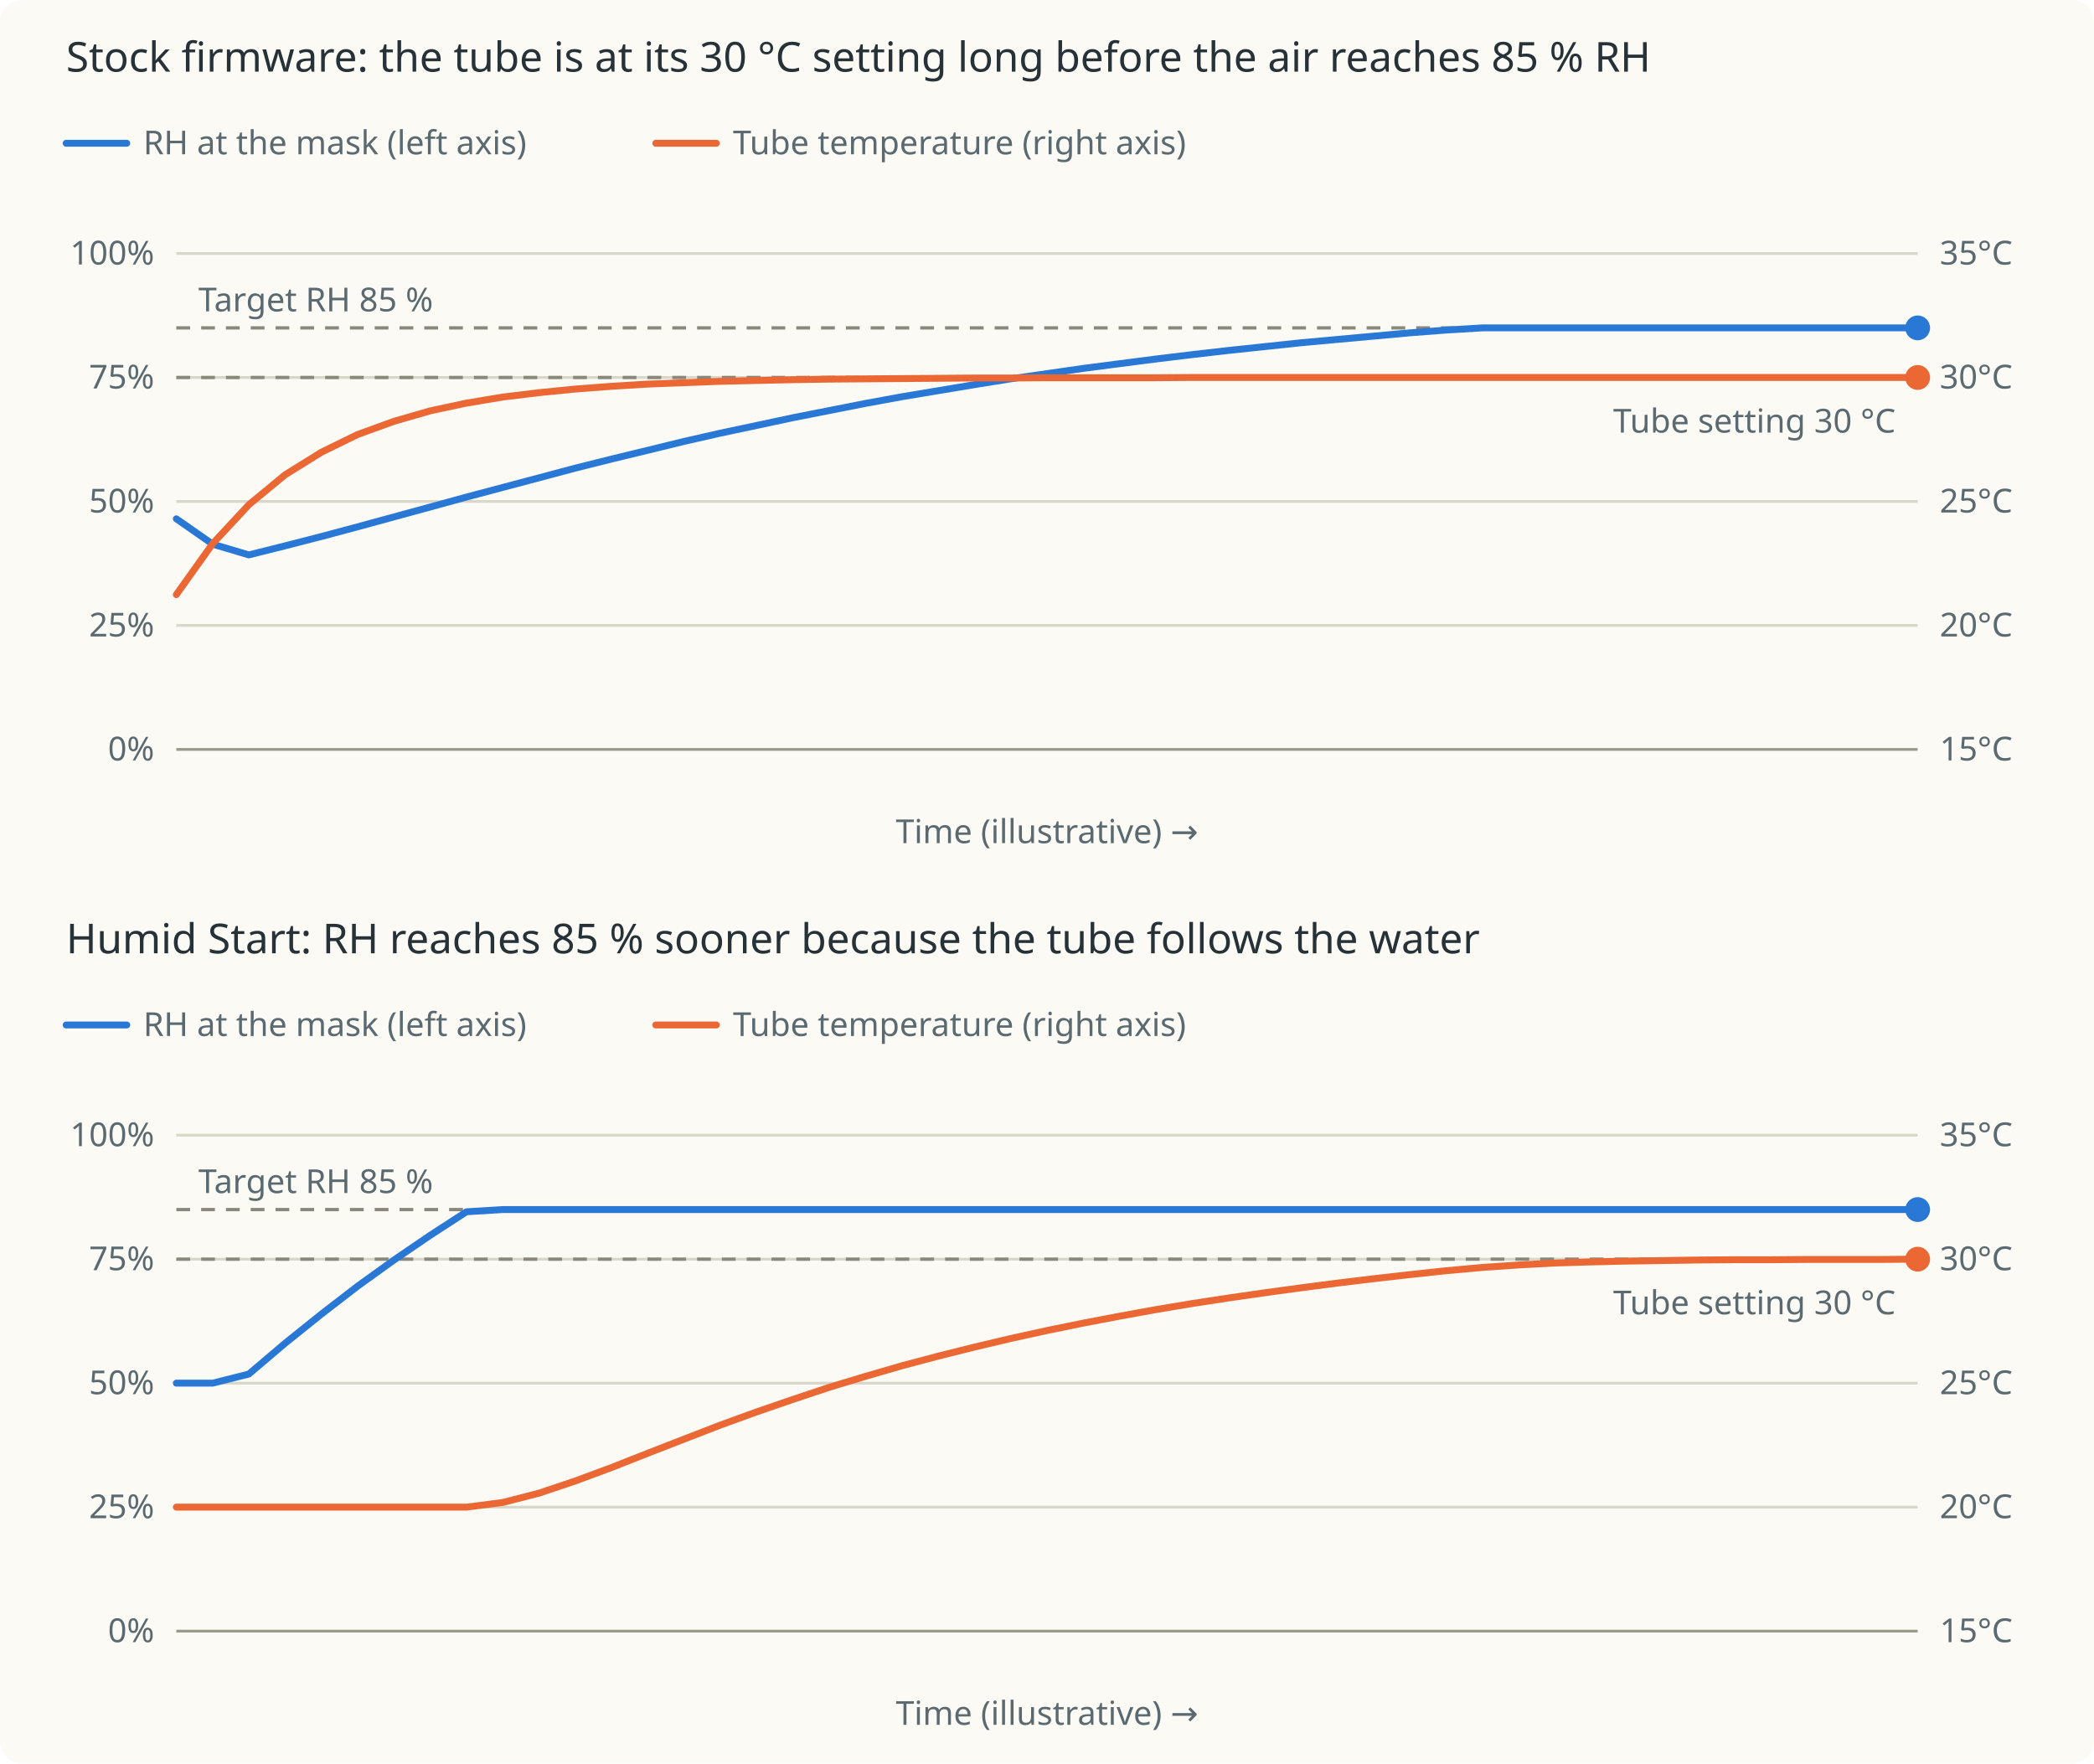
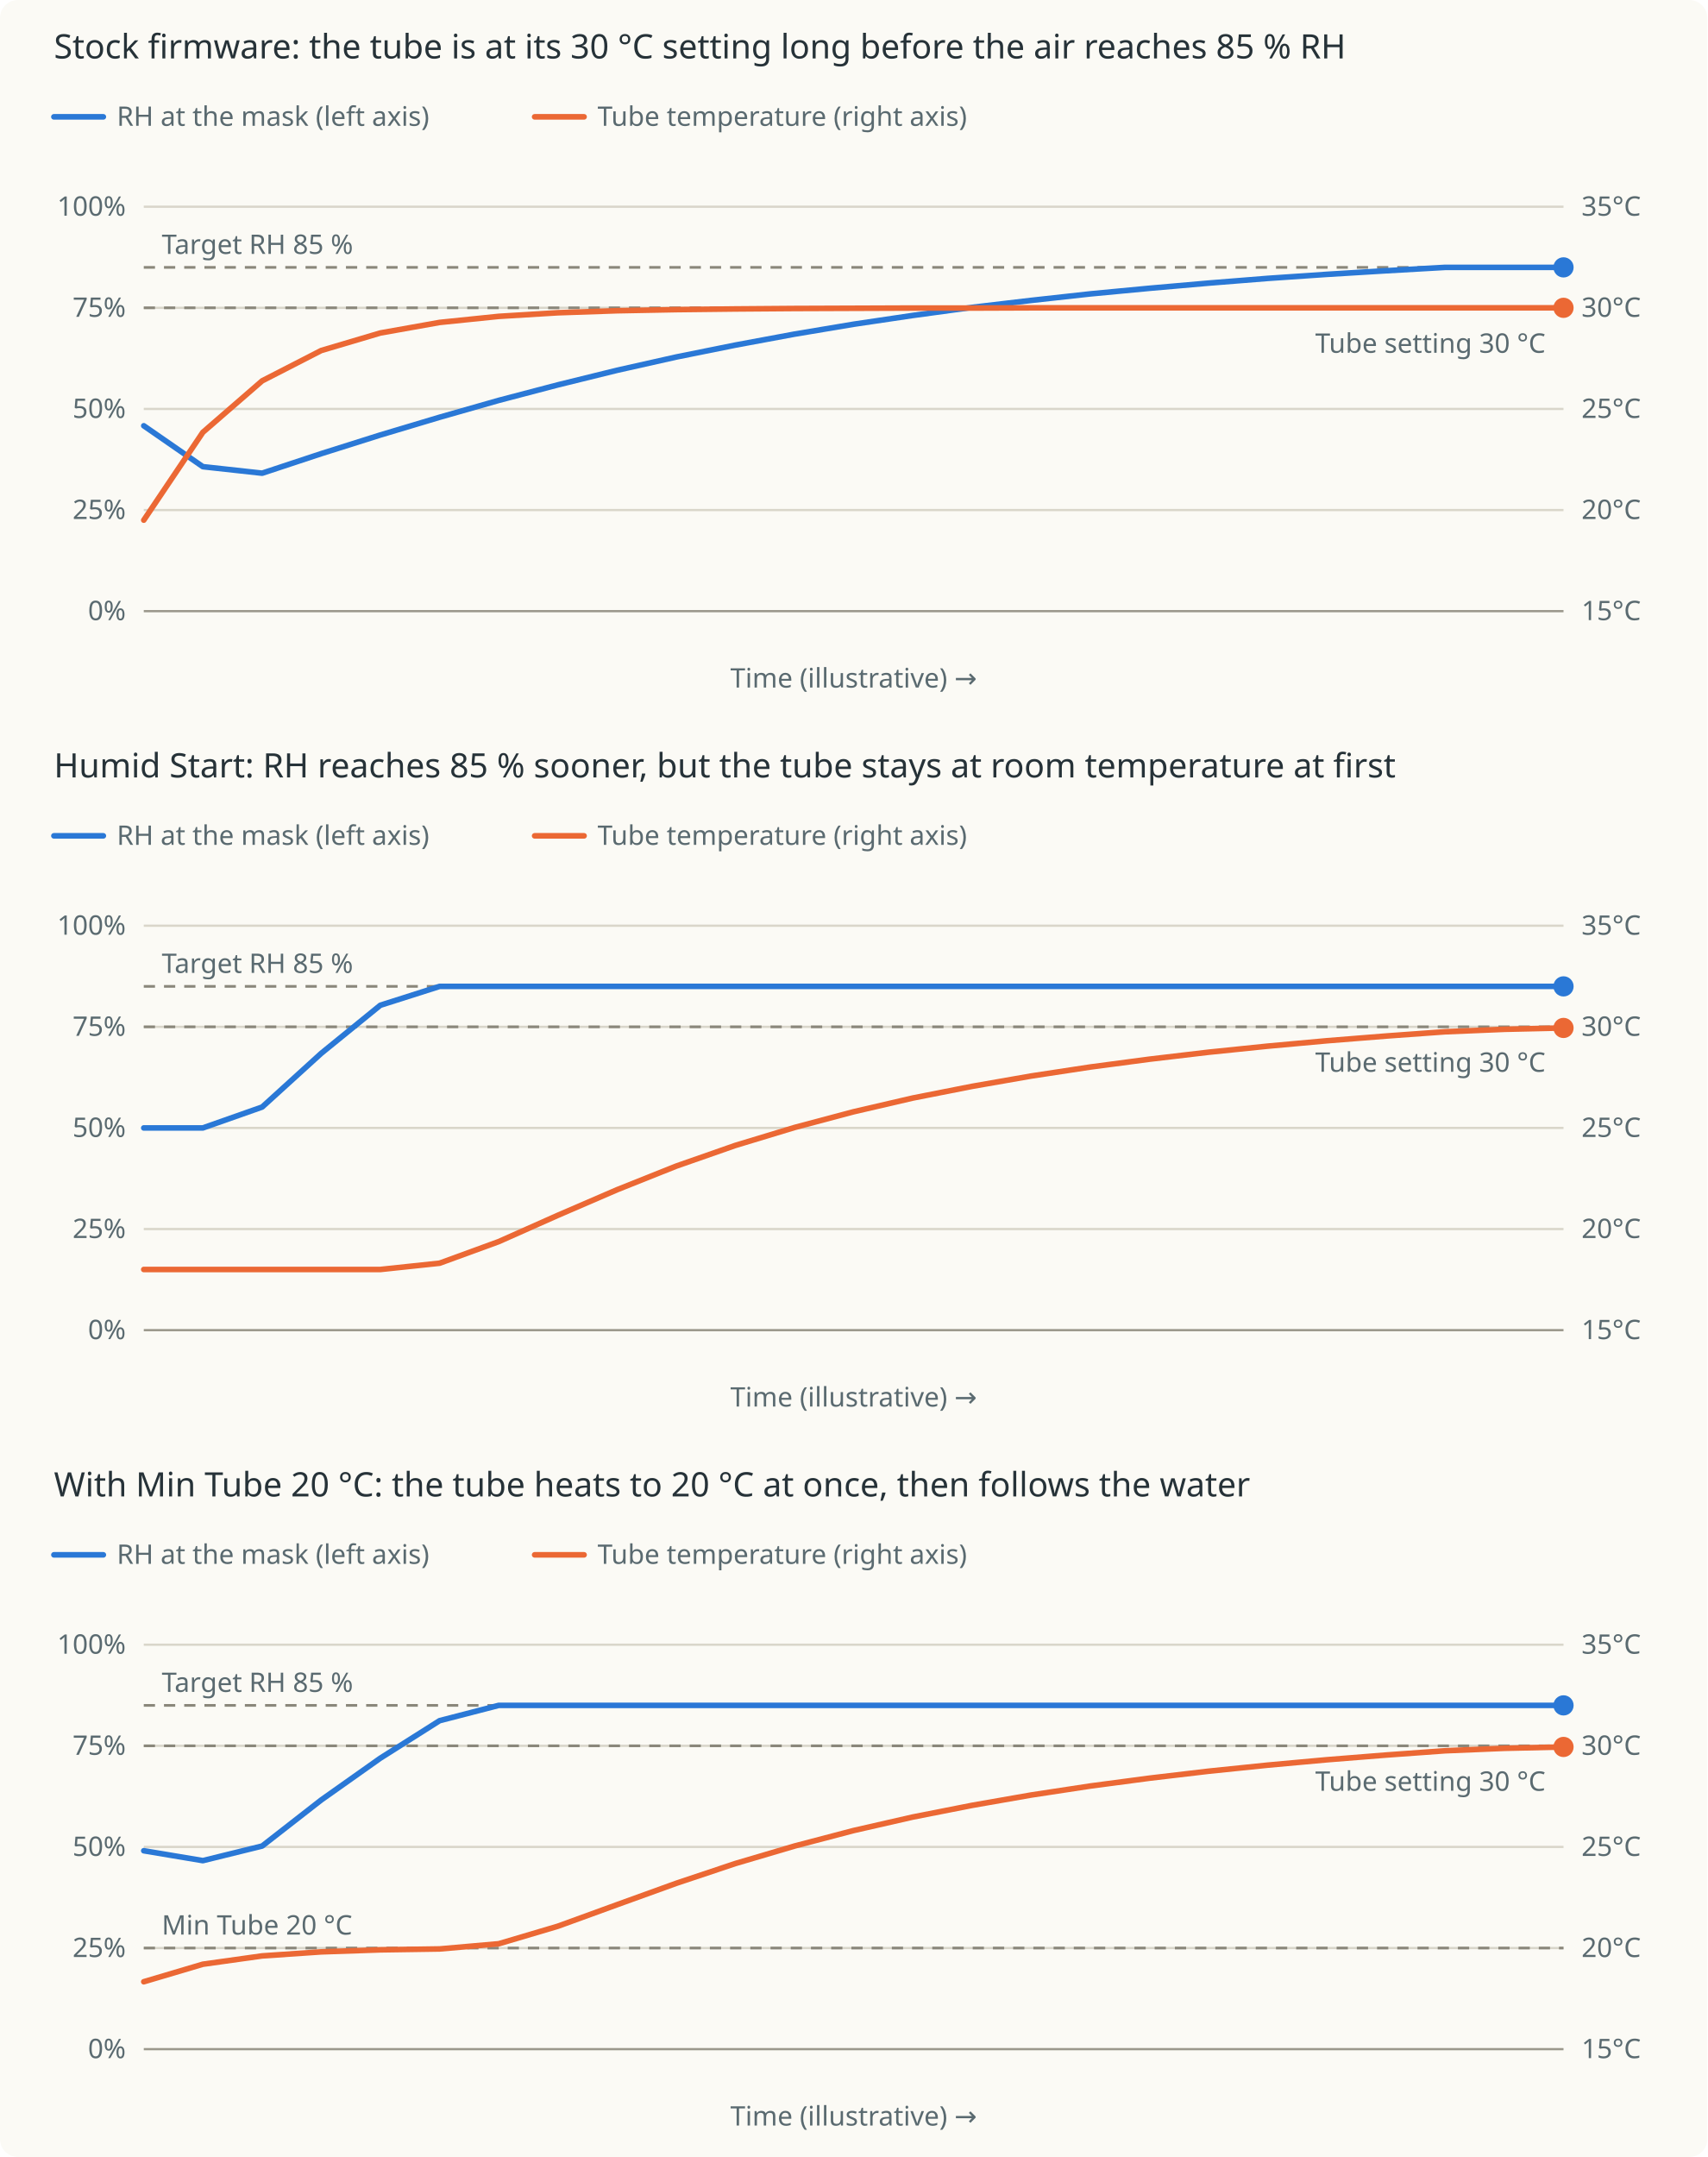
- <svg xmlns="http://www.w3.org/2000/svg" width="760" height="640" viewBox="0 0 760 640" role="img" aria-labelledby="title desc">
+ <svg xmlns="http://www.w3.org/2000/svg" width="760" height="960" viewBox="0 0 760 960" role="img" aria-labelledby="title desc">
  <style>.bg{fill:#fbfaf5}.grid{stroke:#d9d6ca;stroke-width:1}.axis{stroke:#9b988c;stroke-width:1}.ref{stroke:#8a877b;stroke-width:1.2;stroke-dasharray:5 4}.rh,.tube{fill:none;stroke-width:2.5;stroke-linejoin:round;stroke-linecap:round}.rh{stroke:#2a78d6}.tube{stroke:#eb6834}.title{font:500 15px sans-serif;fill:#263238}.sub{font:12px sans-serif;fill:#5a6a70}</style>
-   <rect class="bg" width="760" height="640" rx="8" />
+   <rect class="bg" width="760" height="960" rx="8" />
  <text x="24" y="26" class="title">Stock firmware: the tube is at its 30 °C setting long before the air reaches 85 % RH</text>
  <line x1="24" y1="52" x2="46" y2="52" class="rh" />
  <text x="52" y="56" class="sub">RH at the mask (left axis)</text>
  <line x1="238" y1="52" x2="260" y2="52" class="tube" />
  <text x="266" y="56" class="sub">Tube temperature (right axis)</text>
  <line x1="64" y1="272.0" x2="696" y2="272.0" class="axis" />
  <text x="56" y="276.0" class="sub" text-anchor="end">0%</text>
  <text x="704" y="276.0" class="sub">15°C</text>
  <line x1="64" y1="227.0" x2="696" y2="227.0" class="grid" />
  <text x="56" y="231.0" class="sub" text-anchor="end">25%</text>
  <text x="704" y="231.0" class="sub">20°C</text>
  <line x1="64" y1="182.0" x2="696" y2="182.0" class="grid" />
  <text x="56" y="186.0" class="sub" text-anchor="end">50%</text>
  <text x="704" y="186.0" class="sub">25°C</text>
  <line x1="64" y1="137.0" x2="696" y2="137.0" class="grid" />
  <text x="56" y="141.0" class="sub" text-anchor="end">75%</text>
  <text x="704" y="141.0" class="sub">30°C</text>
  <line x1="64" y1="92.0" x2="696" y2="92.0" class="grid" />
  <text x="56" y="96.0" class="sub" text-anchor="end">100%</text>
  <text x="704" y="96.0" class="sub">35°C</text>
  <line x1="64" y1="119.0" x2="696" y2="119.0" class="ref" />
  <text x="72" y="113.0" class="sub">Target RH 85 %</text>
  <line x1="64" y1="137.0" x2="696" y2="137.0" class="ref" />
  <text x="688" y="157.0" class="sub" text-anchor="end">Tube setting 30 °C</text>
-   <path class="rh" d="M64.0,188.3L77.2,197.5L90.3,201.4L103.5,198.1L116.7,194.7L129.8,191.2L143.0,187.6L156.2,184.0L169.3,180.4L182.5,176.9L195.7,173.4L208.8,169.9L222.0,166.6L235.2,163.4L248.3,160.2L261.5,157.2L274.7,154.4L287.8,151.6L301.0,149.0L314.2,146.4L327.3,144.0L340.5,141.8L353.7,139.6L366.8,137.5L380.0,135.6L393.2,133.7L406.3,132.0L419.5,130.3L432.7,128.7L445.8,127.2L459.0,125.8L472.2,124.4L485.3,123.2L498.5,122.0L511.7,120.8L524.8,119.8L538.0,119.0L551.2,119.0L564.3,119.0L577.5,119.0L590.7,119.0L603.8,119.0L617.0,119.0L630.2,119.0L643.3,119.0L656.5,119.0L669.7,119.0L682.8,119.0L696.0,119.0" />
-   <path class="tube" d="M64.0,215.8L77.2,197.3L90.3,183.2L103.5,172.3L116.7,164.1L129.8,157.7L143.0,152.9L156.2,149.1L169.3,146.3L182.5,144.1L195.7,142.5L208.8,141.2L222.0,140.2L235.2,139.4L248.3,138.9L261.5,138.4L274.7,138.1L287.8,137.8L301.0,137.6L314.2,137.5L327.3,137.4L340.5,137.3L353.7,137.2L366.8,137.2L380.0,137.1L393.2,137.1L406.3,137.1L419.5,137.1L432.7,137.0L445.8,137.0L459.0,137.0L472.2,137.0L485.3,137.0L498.5,137.0L511.7,137.0L524.8,137.0L538.0,137.0L551.2,137.0L564.3,137.0L577.5,137.0L590.7,137.0L603.8,137.0L617.0,137.0L630.2,137.0L643.3,137.0L656.5,137.0L669.7,137.0L682.8,137.0L696.0,137.0" />
+   <path class="rh" d="M64.0,189.5L90.3,207.7L116.7,210.6L143.0,201.9L169.3,193.6L195.7,185.7L222.0,178.2L248.3,171.3L274.7,164.8L301.0,158.9L327.3,153.6L353.7,148.7L380.0,144.3L406.3,140.4L432.7,136.8L459.0,133.7L485.3,130.8L511.7,128.3L538.0,126.0L564.3,123.9L590.7,122.1L617.0,120.5L643.3,119.0L669.7,119.0L696.0,119.0" />
+   <path class="tube" d="M64.0,231.5L90.3,192.4L116.7,169.5L143.0,156.0L169.3,148.2L195.7,143.5L222.0,140.8L248.3,139.2L274.7,138.3L301.0,137.8L327.3,137.5L353.7,137.3L380.0,137.2L406.3,137.1L432.7,137.1L459.0,137.0L485.3,137.0L511.7,137.0L538.0,137.0L564.3,137.0L590.7,137.0L617.0,137.0L643.3,137.0L669.7,137.0L696.0,137.0" />
  <circle cx="696.0" cy="119.0" r="4.5" fill="#2a78d6" />
  <circle cx="696.0" cy="137.0" r="4.5" fill="#eb6834" />
  <text x="380" y="306" class="sub" text-anchor="middle">Time (illustrative) →</text>
-   <text x="24" y="346" class="title">Humid Start: RH reaches 85 % sooner because the tube follows the water</text>
+   <text x="24" y="346" class="title">Humid Start: RH reaches 85 % sooner, but the tube stays at room temperature at first</text>
  <line x1="24" y1="372" x2="46" y2="372" class="rh" />
  <text x="52" y="376" class="sub">RH at the mask (left axis)</text>
  <line x1="238" y1="372" x2="260" y2="372" class="tube" />
  <text x="266" y="376" class="sub">Tube temperature (right axis)</text>
  <line x1="64" y1="592.0" x2="696" y2="592.0" class="axis" />
  <text x="56" y="596.0" class="sub" text-anchor="end">0%</text>
  <text x="704" y="596.0" class="sub">15°C</text>
  <line x1="64" y1="547.0" x2="696" y2="547.0" class="grid" />
  <text x="56" y="551.0" class="sub" text-anchor="end">25%</text>
  <text x="704" y="551.0" class="sub">20°C</text>
  <line x1="64" y1="502.0" x2="696" y2="502.0" class="grid" />
  <text x="56" y="506.0" class="sub" text-anchor="end">50%</text>
  <text x="704" y="506.0" class="sub">25°C</text>
  <line x1="64" y1="457.0" x2="696" y2="457.0" class="grid" />
  <text x="56" y="461.0" class="sub" text-anchor="end">75%</text>
  <text x="704" y="461.0" class="sub">30°C</text>
  <line x1="64" y1="412.0" x2="696" y2="412.0" class="grid" />
  <text x="56" y="416.0" class="sub" text-anchor="end">100%</text>
  <text x="704" y="416.0" class="sub">35°C</text>
  <line x1="64" y1="439.0" x2="696" y2="439.0" class="ref" />
  <text x="72" y="433.0" class="sub">Target RH 85 %</text>
  <line x1="64" y1="457.0" x2="696" y2="457.0" class="ref" />
  <text x="688" y="477.0" class="sub" text-anchor="end">Tube setting 30 °C</text>
-   <path class="rh" d="M64.0,502.0L77.2,502.0L90.3,498.7L103.5,487.5L116.7,476.9L129.8,466.8L143.0,457.3L156.2,448.3L169.3,439.8L182.5,439.0L195.7,439.0L208.8,439.0L222.0,439.0L235.2,439.0L248.3,439.0L261.5,439.0L274.7,439.0L287.8,439.0L301.0,439.0L314.2,439.0L327.3,439.0L340.5,439.0L353.7,439.0L366.8,439.0L380.0,439.0L393.2,439.0L406.3,439.0L419.5,439.0L432.7,439.0L445.8,439.0L459.0,439.0L472.2,439.0L485.3,439.0L498.5,439.0L511.7,439.0L524.8,439.0L538.0,439.0L551.2,439.0L564.3,439.0L577.5,439.0L590.7,439.0L603.8,439.0L617.0,439.0L630.2,439.0L643.3,439.0L656.5,439.0L669.7,439.0L682.8,439.0L696.0,439.0" />
-   <path class="tube" d="M64.0,547.0L77.2,547.0L90.3,547.0L103.5,547.0L116.7,547.0L129.8,547.0L143.0,547.0L156.2,547.0L169.3,547.0L182.5,545.3L195.7,541.9L208.8,537.5L222.0,532.6L235.2,527.4L248.3,522.3L261.5,517.2L274.7,512.4L287.8,507.9L301.0,503.5L314.2,499.5L327.3,495.7L340.5,492.2L353.7,488.9L366.8,485.8L380.0,482.9L393.2,480.2L406.3,477.7L419.5,475.3L432.7,473.1L445.8,471.1L459.0,469.2L472.2,467.4L485.3,465.7L498.5,464.1L511.7,462.6L524.8,461.2L538.0,460.0L551.2,459.1L564.3,458.4L577.5,458.0L590.7,457.7L603.8,457.5L617.0,457.3L630.2,457.2L643.3,457.2L656.5,457.1L669.7,457.1L682.8,457.1L696.0,457.0" />
+   <path class="rh" d="M64.0,502.0L90.3,502.0L116.7,492.7L143.0,468.8L169.3,447.4L195.7,439.0L222.0,439.0L248.3,439.0L274.7,439.0L301.0,439.0L327.3,439.0L353.7,439.0L380.0,439.0L406.3,439.0L432.7,439.0L459.0,439.0L485.3,439.0L511.7,439.0L538.0,439.0L564.3,439.0L590.7,439.0L617.0,439.0L643.3,439.0L669.7,439.0L696.0,439.0" />
+   <path class="tube" d="M64.0,565.0L90.3,565.0L116.7,565.0L143.0,565.0L169.3,565.0L195.7,562.2L222.0,552.6L248.3,540.9L274.7,529.5L301.0,519.0L327.3,509.8L353.7,501.8L380.0,494.8L406.3,488.7L432.7,483.5L459.0,478.9L485.3,474.9L511.7,471.4L538.0,468.3L564.3,465.6L590.7,463.2L617.0,461.1L643.3,459.2L669.7,458.1L696.0,457.5" />
  <circle cx="696.0" cy="439.0" r="4.5" fill="#2a78d6" />
-   <circle cx="696.0" cy="457.0" r="4.5" fill="#eb6834" />
+   <circle cx="696.0" cy="457.5" r="4.5" fill="#eb6834" />
  <text x="380" y="626" class="sub" text-anchor="middle">Time (illustrative) →</text>
+   <text x="24" y="666" class="title">With Min Tube 20 °C: the tube heats to 20 °C at once, then follows the water</text>
+   <line x1="24" y1="692" x2="46" y2="692" class="rh" />
+   <text x="52" y="696" class="sub">RH at the mask (left axis)</text>
+   <line x1="238" y1="692" x2="260" y2="692" class="tube" />
+   <text x="266" y="696" class="sub">Tube temperature (right axis)</text>
+   <line x1="64" y1="912.0" x2="696" y2="912.0" class="axis" />
+   <text x="56" y="916.0" class="sub" text-anchor="end">0%</text>
+   <text x="704" y="916.0" class="sub">15°C</text>
+   <line x1="64" y1="867.0" x2="696" y2="867.0" class="grid" />
+   <text x="56" y="871.0" class="sub" text-anchor="end">25%</text>
+   <text x="704" y="871.0" class="sub">20°C</text>
+   <line x1="64" y1="822.0" x2="696" y2="822.0" class="grid" />
+   <text x="56" y="826.0" class="sub" text-anchor="end">50%</text>
+   <text x="704" y="826.0" class="sub">25°C</text>
+   <line x1="64" y1="777.0" x2="696" y2="777.0" class="grid" />
+   <text x="56" y="781.0" class="sub" text-anchor="end">75%</text>
+   <text x="704" y="781.0" class="sub">30°C</text>
+   <line x1="64" y1="732.0" x2="696" y2="732.0" class="grid" />
+   <text x="56" y="736.0" class="sub" text-anchor="end">100%</text>
+   <text x="704" y="736.0" class="sub">35°C</text>
+   <line x1="64" y1="759.0" x2="696" y2="759.0" class="ref" />
+   <text x="72" y="753.0" class="sub">Target RH 85 %</text>
+   <line x1="64" y1="777.0" x2="696" y2="777.0" class="ref" />
+   <text x="688" y="797.0" class="sub" text-anchor="end">Tube setting 30 °C</text>
+   <line x1="64" y1="867.0" x2="696" y2="867.0" class="ref" />
+   <text x="72" y="861.0" class="sub">Min Tube 20 °C</text>
+   <path class="rh" d="M64.0,823.7L90.3,828.1L116.7,821.6L143.0,801.1L169.3,782.5L195.7,765.8L222.0,759.0L248.3,759.0L274.7,759.0L301.0,759.0L327.3,759.0L353.7,759.0L380.0,759.0L406.3,759.0L432.7,759.0L459.0,759.0L485.3,759.0L511.7,759.0L538.0,759.0L564.3,759.0L590.7,759.0L617.0,759.0L643.3,759.0L669.7,759.0L696.0,759.0" />
+   <path class="tube" d="M64.0,882.0L90.3,874.2L116.7,870.5L143.0,868.7L169.3,867.8L195.7,867.4L222.0,865.1L248.3,857.3L274.7,847.7L301.0,838.2L327.3,829.4L353.7,821.6L380.0,814.7L406.3,808.7L432.7,803.5L459.0,798.9L485.3,794.9L511.7,791.4L538.0,788.3L564.3,785.6L590.7,783.2L617.0,781.1L643.3,779.2L669.7,778.1L696.0,777.5" />
+   <circle cx="696.0" cy="759.0" r="4.5" fill="#2a78d6" />
+   <circle cx="696.0" cy="777.5" r="4.5" fill="#eb6834" />
+   <text x="380" y="946" class="sub" text-anchor="middle">Time (illustrative) →</text>
</svg>
